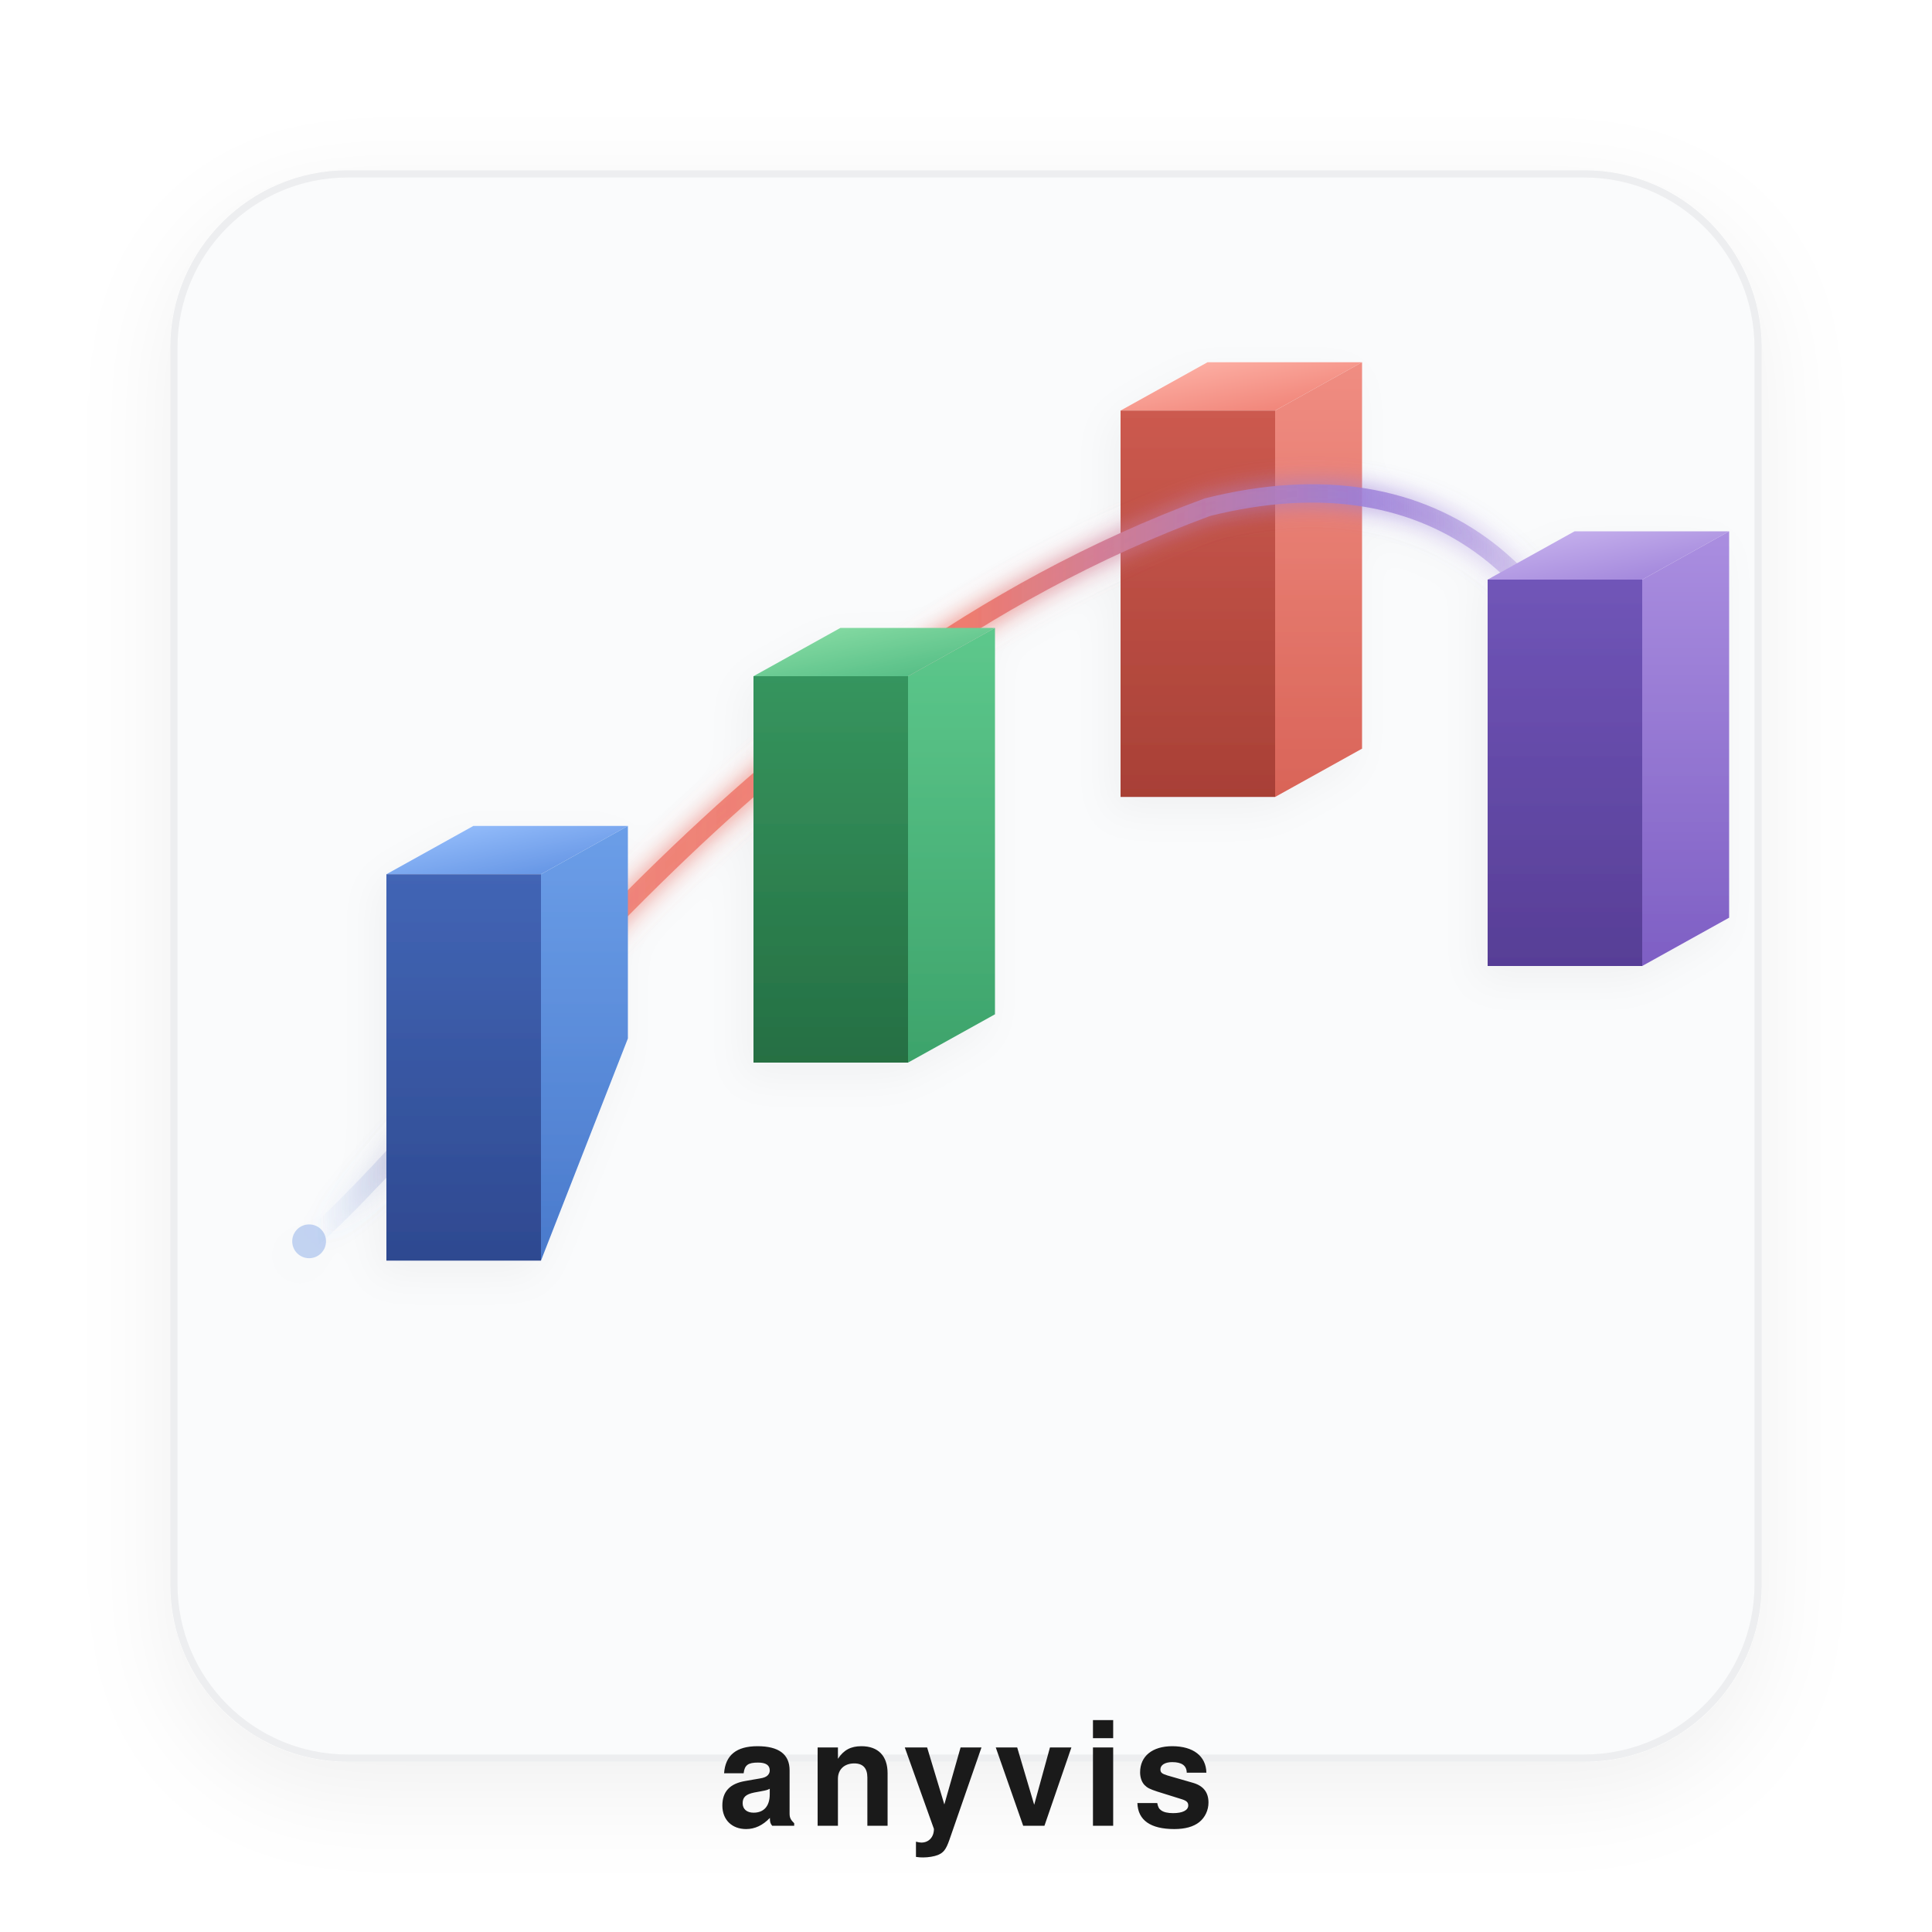
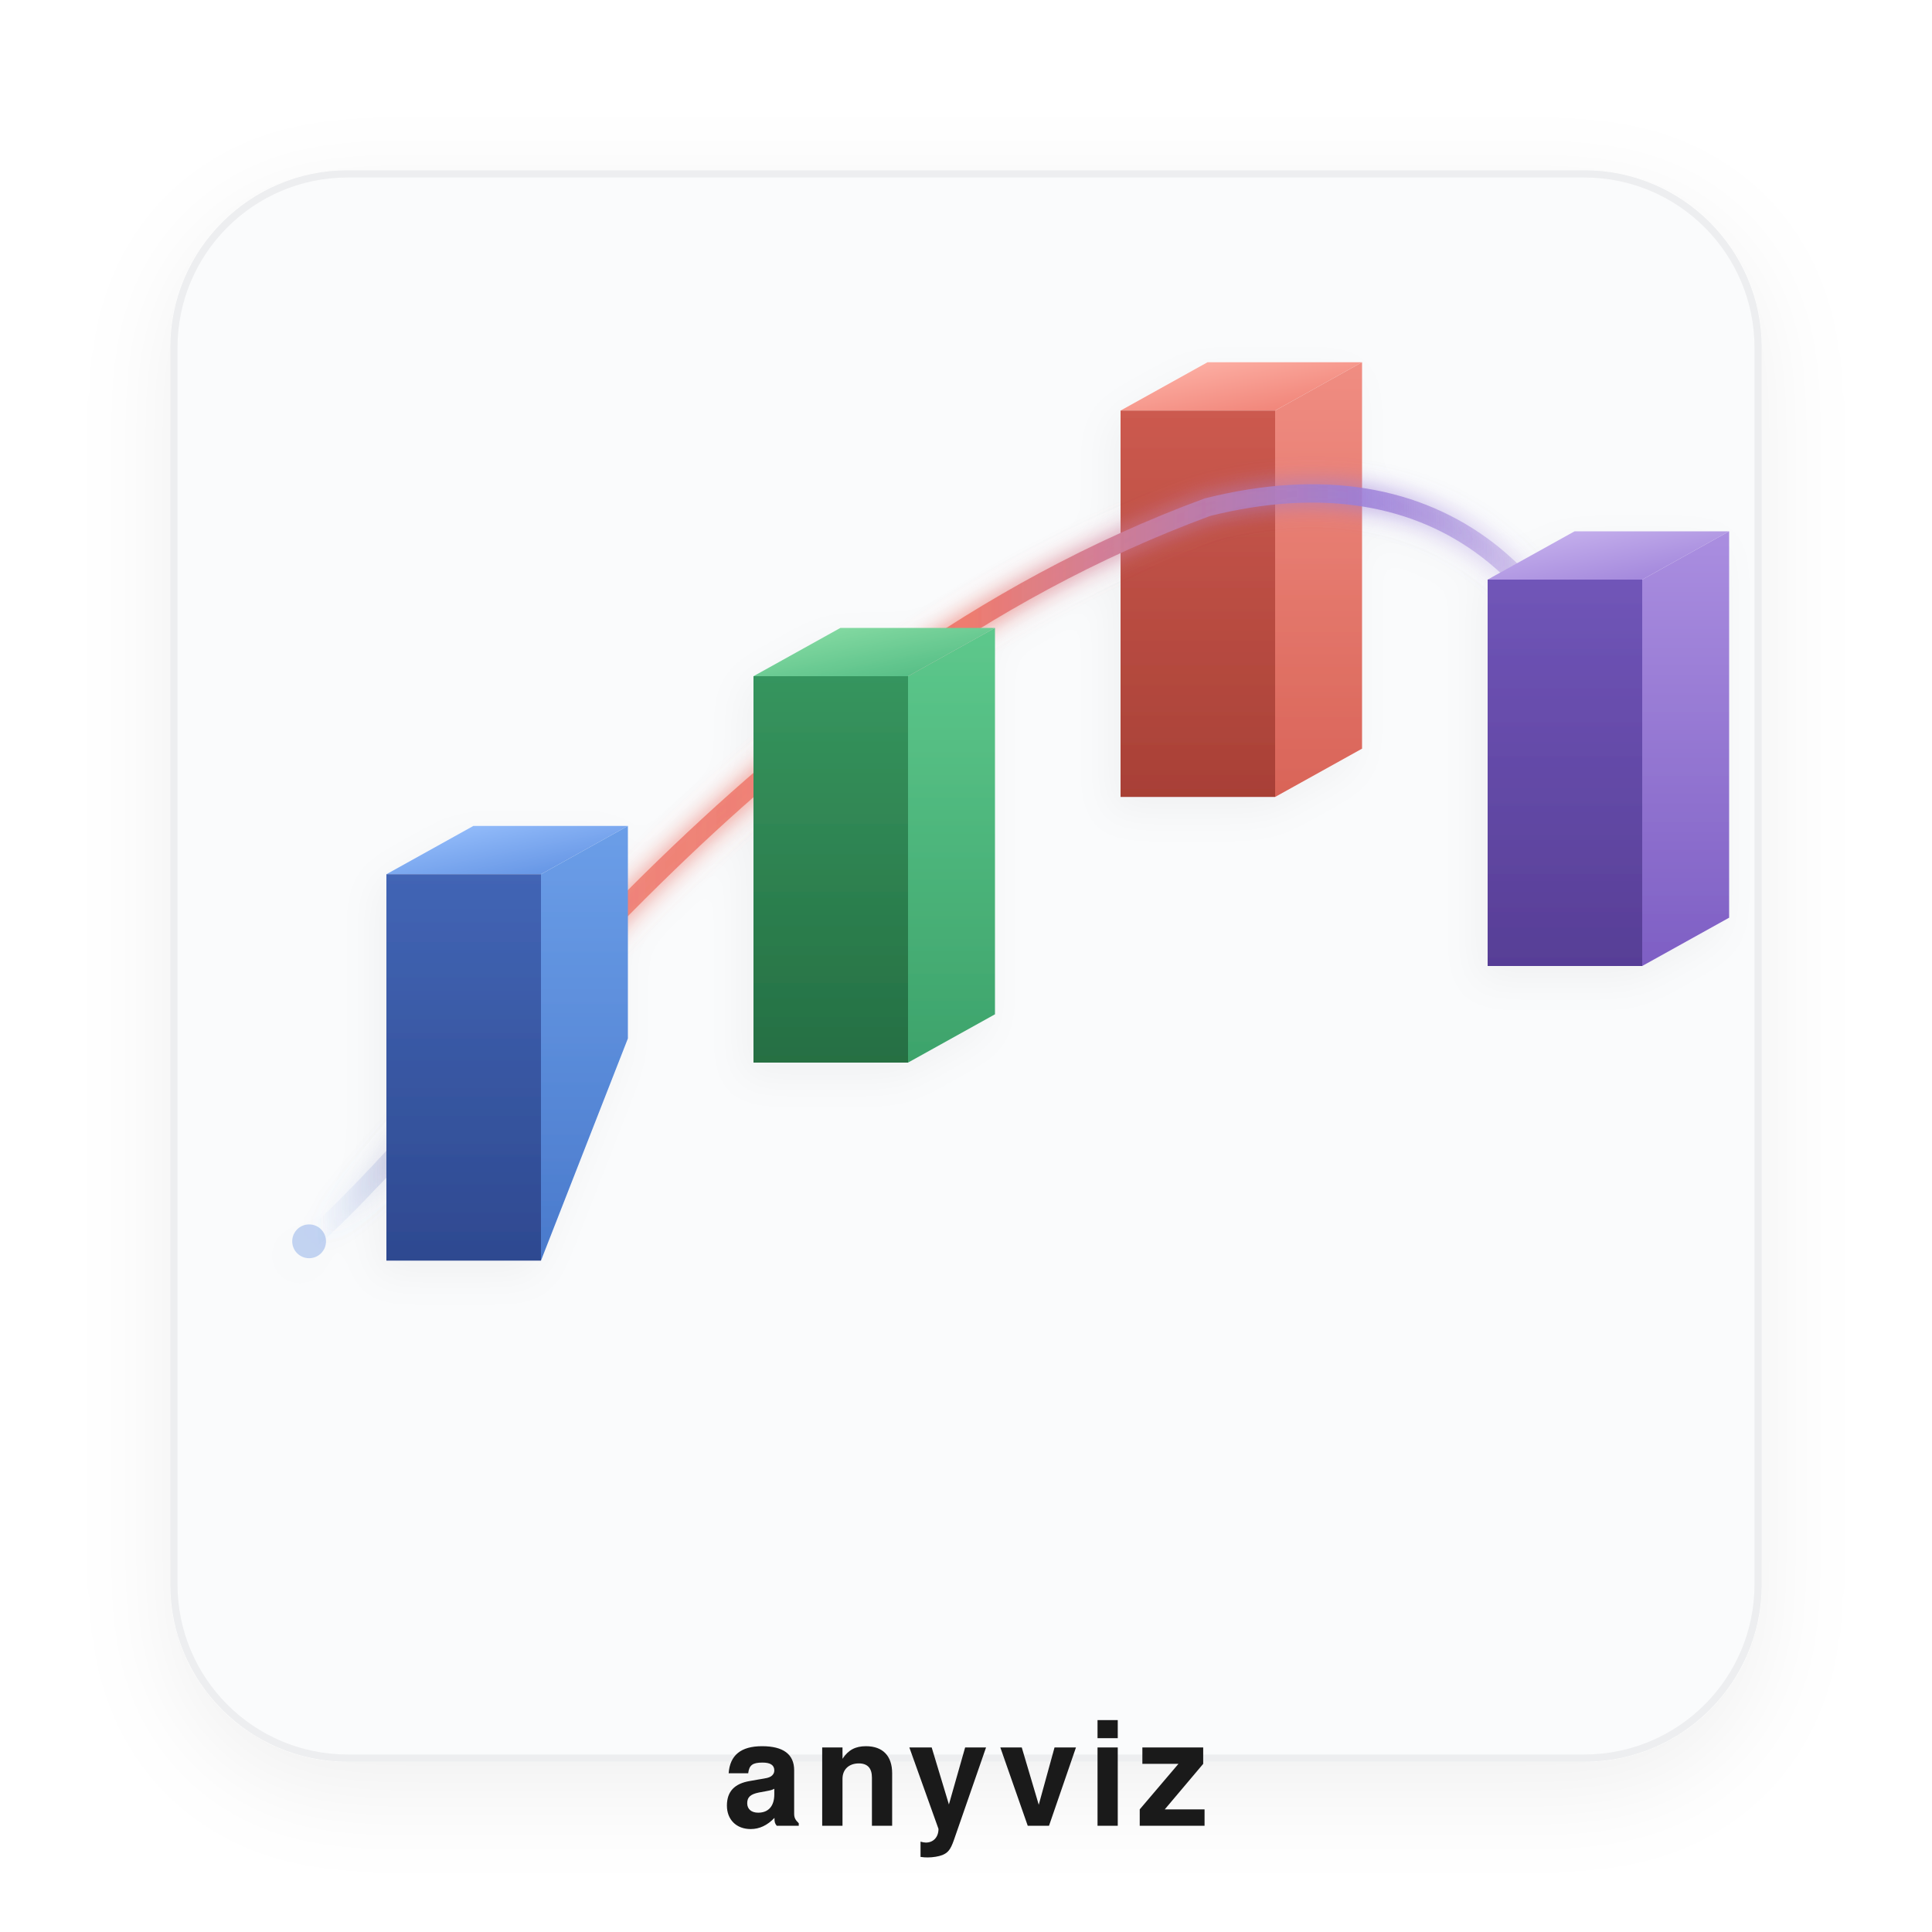
<svg xmlns="http://www.w3.org/2000/svg" viewBox="0 0 400 400" fill="none">
  <defs>
    <linearGradient id="t1" x1="0" y1="0" x2="1" y2="1">
      <stop offset="0%" stop-color="#9DC4FF" />
      <stop offset="100%" stop-color="#5B8DE0" />
    </linearGradient>
    <linearGradient id="l1" x1="0" y1="0" x2="0" y2="1">
      <stop offset="0%" stop-color="#4265B5" />
      <stop offset="100%" stop-color="#2E4990" />
    </linearGradient>
    <linearGradient id="r1" x1="0" y1="0" x2="0" y2="1">
      <stop offset="0%" stop-color="#6B9EE8" />
      <stop offset="100%" stop-color="#4A7ACC" />
    </linearGradient>
    <linearGradient id="t2" x1="0" y1="0" x2="1" y2="1">
      <stop offset="0%" stop-color="#8EE0A8" />
      <stop offset="100%" stop-color="#4CB880" />
    </linearGradient>
    <linearGradient id="l2" x1="0" y1="0" x2="0" y2="1">
      <stop offset="0%" stop-color="#36955E" />
      <stop offset="100%" stop-color="#256F43" />
    </linearGradient>
    <linearGradient id="r2" x1="0" y1="0" x2="0" y2="1">
      <stop offset="0%" stop-color="#5DC88C" />
      <stop offset="100%" stop-color="#3DA36B" />
    </linearGradient>
    <linearGradient id="t3" x1="0" y1="0" x2="1" y2="1">
      <stop offset="0%" stop-color="#FFB8AD" />
      <stop offset="100%" stop-color="#EE7B6F" />
    </linearGradient>
    <linearGradient id="l3" x1="0" y1="0" x2="0" y2="1">
      <stop offset="0%" stop-color="#CC5A4F" />
      <stop offset="100%" stop-color="#A84036" />
    </linearGradient>
    <linearGradient id="r3" x1="0" y1="0" x2="0" y2="1">
      <stop offset="0%" stop-color="#F08D82" />
      <stop offset="100%" stop-color="#D96458" />
    </linearGradient>
    <linearGradient id="t4" x1="0" y1="0" x2="1" y2="1">
      <stop offset="0%" stop-color="#CCB8F0" />
      <stop offset="100%" stop-color="#9B7ED8" />
    </linearGradient>
    <linearGradient id="l4" x1="0" y1="0" x2="0" y2="1">
      <stop offset="0%" stop-color="#7055B8" />
      <stop offset="100%" stop-color="#573E96" />
    </linearGradient>
    <linearGradient id="r4" x1="0" y1="0" x2="0" y2="1">
      <stop offset="0%" stop-color="#AA8EE0" />
      <stop offset="100%" stop-color="#7E5FC4" />
    </linearGradient>
    <linearGradient id="curveGrad" x1="0" y1="0" x2="1" y2="0">
      <stop offset="0%" stop-color="#5B8DE0" stop-opacity="0.0" />
      <stop offset="20%" stop-color="#EE7B6F" stop-opacity="0.85" />
      <stop offset="50%" stop-color="#EE7B6F" stop-opacity="1.0" />
      <stop offset="80%" stop-color="#9B7ED8" stop-opacity="0.85" />
      <stop offset="100%" stop-color="#9B7ED8" stop-opacity="0.0" />
    </linearGradient>
    <filter id="shadow" x="-20%" y="-10%" width="140%" height="140%">
      <feDropShadow dx="0" dy="6" stdDeviation="10" flood-color="#000" flood-opacity="0.06" />
    </filter>
    <filter id="barShadow" x="-10%" y="-10%" width="120%" height="120%">
      <feDropShadow dx="-2" dy="3" stdDeviation="4" flood-color="#000" flood-opacity="0.04" />
    </filter>
    <filter id="glow">
      <feGaussianBlur stdDeviation="2.5" result="blur" />
      <feMerge>
        <feMergeNode in="blur" />
        <feMergeNode in="SourceGraphic" />
      </feMerge>
    </filter>
  </defs>
  <rect x="36" y="36" width="328" height="328" rx="36" fill="#FAFBFC" stroke="#EDEEF0" stroke-width="1.5" filter="url(#shadow)" />
  <g transform="translate(200,225)" filter="url(#barShadow)">
    <g transform="translate(32,0)">
      <polygon points="0,-140 18,-150 50,-150 32,-140" fill="url(#t3)" />
      <polygon points="0,-140 32,-140 32,-60 0,-60" fill="url(#l3)" />
      <polygon points="32,-140 50,-150 50,-70 32,-60" fill="url(#r3)" />
    </g>
    <path d="M -136,32 C -100,0 -45,-85 50,-120 C 98,-132 128,-105 136,-58" fill="none" stroke="url(#curveGrad)" stroke-width="3.8" stroke-linecap="round" filter="url(#glow)" />
    <circle cx="-136" cy="32" r="3.5" fill="#5B8DE0" opacity="0.35" />
    <circle cx="136" cy="-58" r="3.5" fill="#9B7ED8" opacity="0.35" />
    <g transform="translate(-120,0)">
      <polygon points="0,-44 18,-54 50,-54 32,-44" fill="url(#t1)" />
      <polygon points="0,-44 32,-44 32,36 0,36" fill="url(#l1)" />
      <polygon points="32,-44 50,-54 50,-10 32,36" fill="url(#r1)" />
    </g>
    <g transform="translate(-44,0)">
      <polygon points="0,-85 18,-95 50,-95 32,-85" fill="url(#t2)" />
      <polygon points="0,-85 32,-85 32,-5 0,-5" fill="url(#l2)" />
      <polygon points="32,-85 50,-95 50,-15 32,-5" fill="url(#r2)" />
    </g>
    <g transform="translate(108,0)">
      <polygon points="0,-105 18,-115 50,-115 32,-105" fill="url(#t4)" />
      <polygon points="0,-105 32,-105 32,-25 0,-25" fill="url(#l4)" />
      <polygon points="32,-105 50,-115 50,-35 32,-25" fill="url(#r4)" />
    </g>
  </g>
-   <text x="200" y="378" text-anchor="middle" font-family="'Helvetica Neue',Helvetica,Arial,'PingFang SC','Microsoft YaHei',sans-serif" font-size="30" font-weight="700" fill="#1A1A1A" letter-spacing="2">anyvis</text>
+   <text x="200" y="378" text-anchor="middle" font-family="'Helvetica Neue',Helvetica,Arial,'PingFang SC','Microsoft YaHei',sans-serif" font-size="30" font-weight="700" fill="#1A1A1A" letter-spacing="2">anyviz</text>
</svg>
